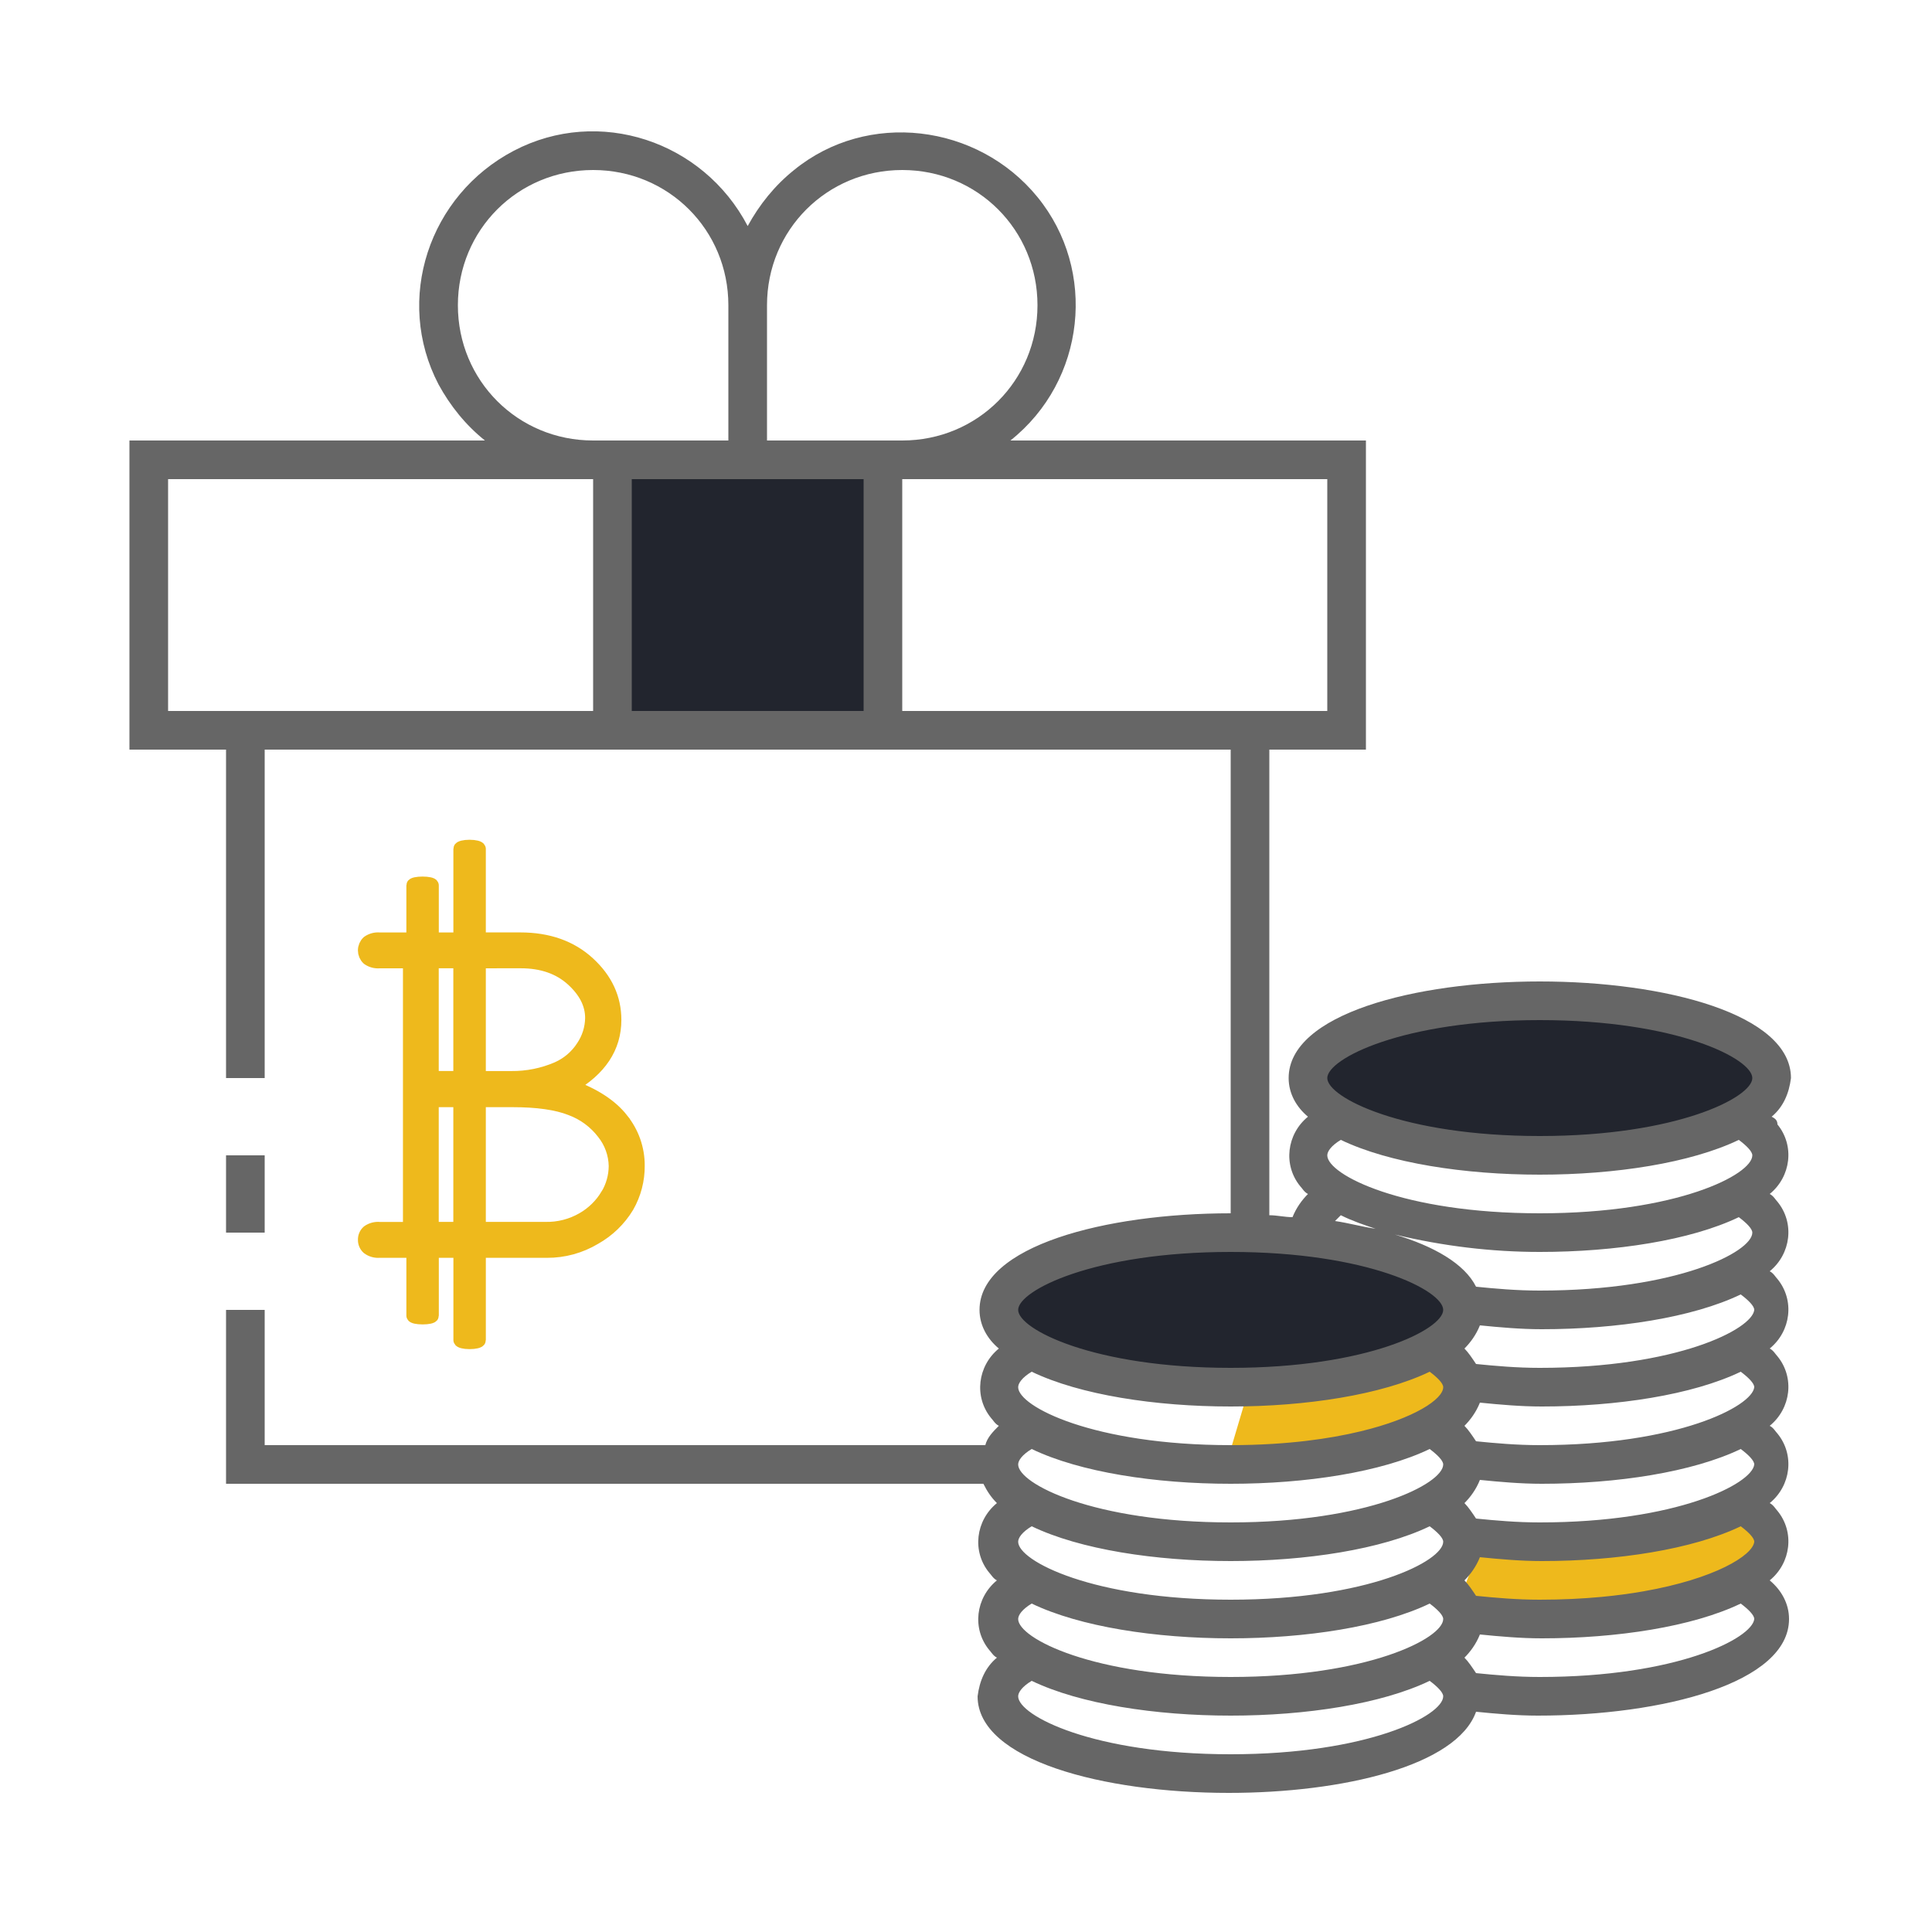
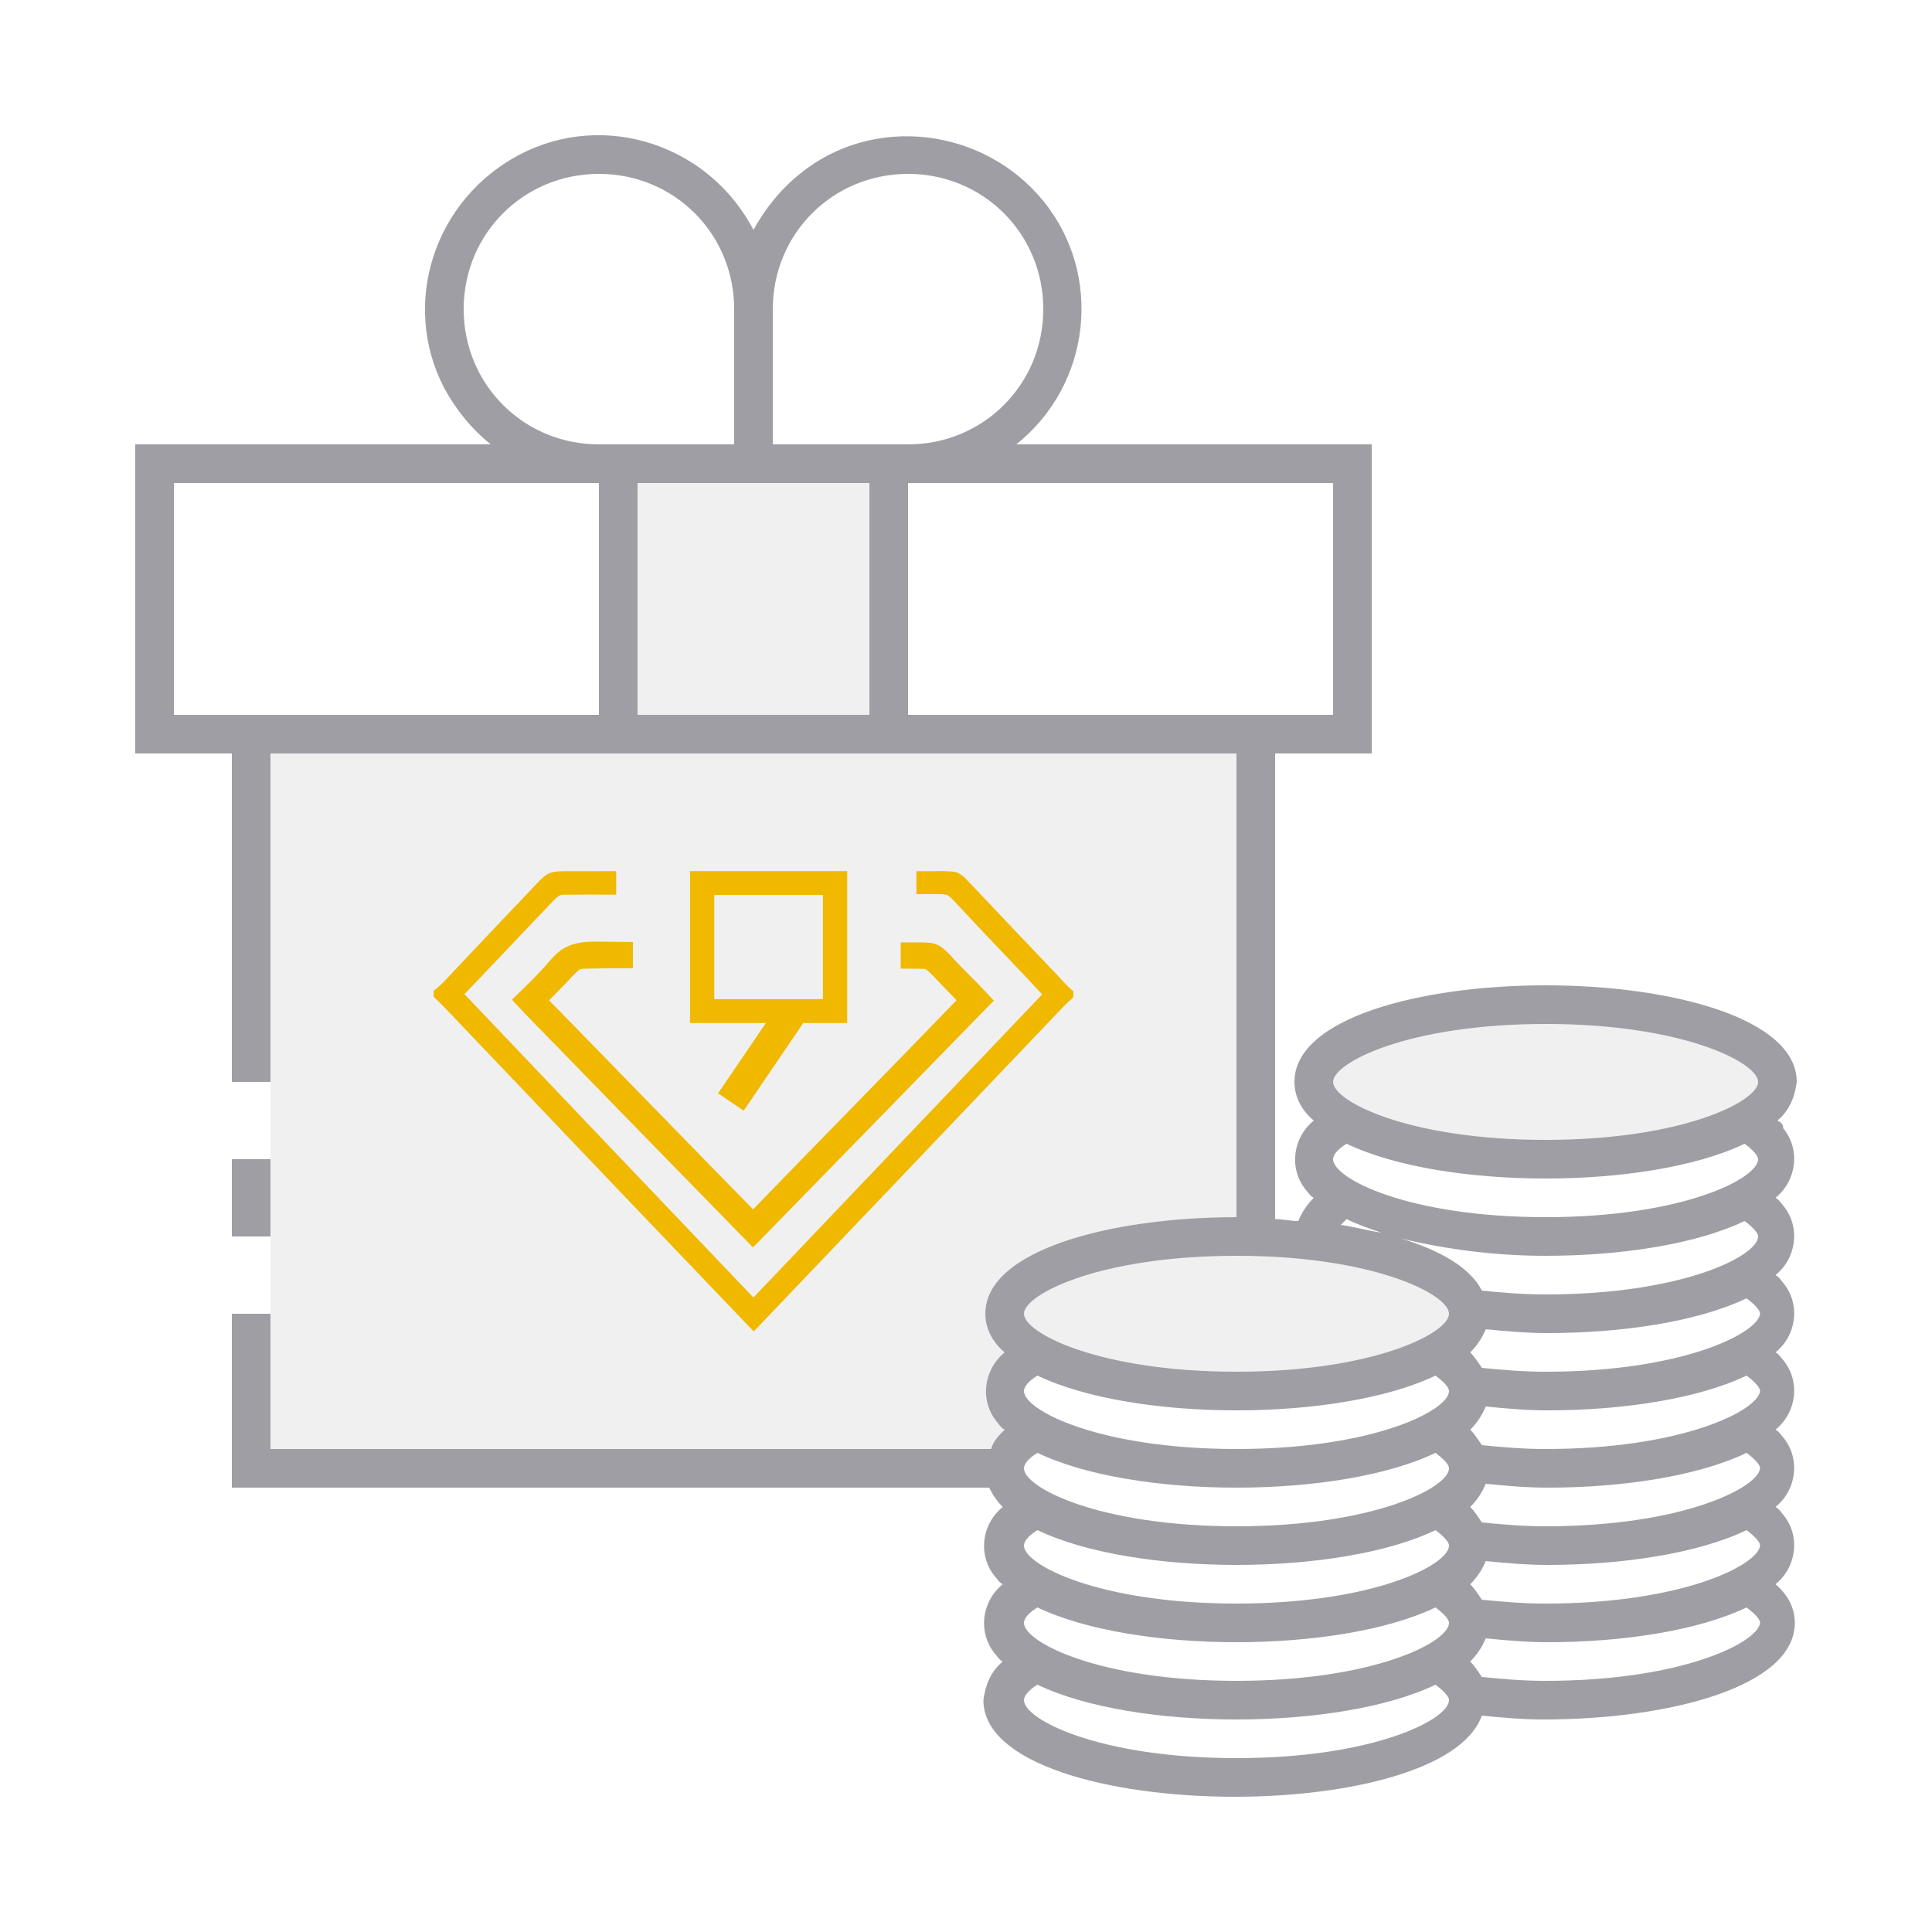
- <svg xmlns="http://www.w3.org/2000/svg" version="1.1" id="ic_staking_on" x="0px" y="0px" viewBox="0 0 100 100" style="enable-background:new 0 0 100 100;" xml:space="preserve">
-   <defs id="defs34">
-     <pattern id="EMFhbasepattern" patternUnits="userSpaceOnUse" width="6" height="6" x="0" y="0" />
-   </defs>
+ <svg xmlns="http://www.w3.org/2000/svg" version="1.1" id="ic_dark_staking_on" x="0px" y="0px" viewBox="0 0 100 100" style="enable-background:new 0 0 100 100;" xml:space="preserve">
+   <defs id="defs28">
+ 	
+ 	
+ 
+ 		
+ 		
+ 		
+ 	</defs>
  <style type="text/css" id="style2">
- 	.st0{fill:#2EA1FF;}
- 	.st1{fill:#666666;}
- 	.st2{fill:#EFEFEF;}
+ 	.st0{fill:#810890;}
+ 	.st1{fill:#A09EA5;}
</style>
-   <polygon class="st0" points="76.7,79.8 79.4,79.8 84.3,79.8 88.2,79 90.4,78.2 91.4,79.2 92,80.7 90.1,83 83.5,83.6 78.8,84.1   77.3,83.7 75.7,82.4 " id="polygon4" style="fill:#eeb91c;fill-opacity:1" />
-   <path class="st0" d="M64.6,72l8.7-1l1-0.8l1.4,2.4l-3.5,1.9c0,0-4.8,1.7-5,1.5s-3.7-0.3-3.7-0.3" id="path6" style="fill:#eeb91c;fill-opacity:1" />
-   <g id="Group_9018">
-     <g id="Group_9016" style="fill:#22252e;fill-opacity:1">
-       <path id="Ellipse_613" style="fill:#22252e;fill-opacity:1" d="M 92,56 A 12,4 0 0 1 80,60 12,4 0 0 1 68,56 12,4 0 0 1 80,52 12,4 0 0 1 92,56 Z" class="st0" />
-       <path id="Ellipse_614" style="fill:#22252e;fill-opacity:1" d="M 76,68 A 12,4 0 0 1 64,72 12,4 0 0 1 52,68 12,4 0 0 1 64,64 12,4 0 0 1 76,68 Z" class="st0" />
-       <path id="Rectangle_4669" class="st0" d="M32,24h14v14H32V24z" style="fill:#22252e;fill-opacity:1" />
-     </g>
-     <g id="Group_9017" transform="translate(-0.3,-0.2)">
-       <path id="Rectangle_4670" class="st1" d="m 12,60 h 2 v 4 h -2 z" />
-       <path id="Path_18975" class="st1" d="m 92,58 c 0.6,-0.5 0.9,-1.2 1,-2 0,-3.3 -6.5,-5 -13,-5 -6.5,0 -13,1.7 -13,5 0,0.8 0.4,1.5 1,2 -1.1,0.9 -1.3,2.5 -0.4,3.6 0.1,0.1 0.2,0.3 0.4,0.4 -0.3,0.3 -0.6,0.7 -0.8,1.2 -0.4,0 -0.8,-0.1 -1.2,-0.1 V 39 h 5 V 23 H 52.6 C 56.5,19.9 57.1,14.2 54,10.4 50.9,6.6 45.2,5.9 41.4,9 40.4,9.8 39.6,10.8 39,11.9 36.7,7.5 31.3,5.7 26.9,8 c -4.4,2.3 -6.2,7.7 -3.9,12.1 0.6,1.1 1.4,2.1 2.4,2.9 H 7 v 16 h 5 v 17 h 2 V 39 h 50 v 24 c -6.5,0 -13,1.7 -13,5 0,0.8 0.4,1.5 1,2 -1.1,0.9 -1.3,2.5 -0.4,3.6 0.1,0.1 0.2,0.3 0.4,0.4 -0.3,0.3 -0.6,0.6 -0.7,1 H 14 v -7 h -2 v 9 h 39.2 c 0.2,0.4 0.4,0.7 0.7,1 -1.1,0.9 -1.3,2.5 -0.4,3.6 0.1,0.1 0.2,0.3 0.4,0.4 -1.1,0.9 -1.3,2.5 -0.4,3.6 0.1,0.1 0.2,0.3 0.4,0.4 -0.6,0.5 -0.9,1.2 -1,2 0,3.3 6.5,5 13,5 5.9,0 11.8,-1.4 12.8,-4.2 1,0.1 2.1,0.2 3.2,0.2 6.5,0 13,-1.7 13,-5 0,-0.8 -0.4,-1.5 -1,-2 1.1,-0.9 1.3,-2.5 0.4,-3.6 C 92.2,78.3 92.1,78.1 91.9,78 93,77.1 93.2,75.5 92.3,74.4 92.2,74.3 92.1,74.1 91.9,74 93,73.1 93.2,71.5 92.3,70.4 92.2,70.3 92.1,70.1 91.9,70 93,69.1 93.2,67.5 92.3,66.4 92.2,66.3 92.1,66.1 91.9,66 93,65.1 93.2,63.5 92.3,62.4 92.2,62.3 92.1,62.1 91.9,62 93,61.1 93.2,59.5 92.3,58.4 92.3,58.2 92.2,58.1 92,58 Z M 31,37 H 9 V 25 H 31 Z M 24,16 c 0,-3.9 3.1,-7 7,-7 3.9,0 7,3.1 7,7 v 7 h -7 c -3.9,0 -7,-3.1 -7,-7 z M 45,37 H 33 V 25 H 45 Z M 40,23 v -7 c 0,-3.9 3.1,-7 7,-7 3.9,0 7,3.1 7,7 0,3.9 -3.1,7 -7,7 z m 7,14 V 25 h 22 v 12 z m 4,39 c 0,0.2 0,0.3 0.1,0.5 C 51,76.3 51,76.2 51,76 Z m 13,15 c -7.1,0 -11,-2 -11,-3 0,-0.2 0.2,-0.5 0.7,-0.8 2.5,1.2 6.4,1.8 10.3,1.8 3.9,0 7.8,-0.6 10.3,-1.8 0.4,0.3 0.7,0.6 0.7,0.8 0,1 -3.9,3 -11,3 z m 0,-4 c -7.1,0 -11,-2 -11,-3 0,-0.2 0.2,-0.5 0.7,-0.8 2.5,1.2 6.4,1.8 10.3,1.8 3.9,0 7.8,-0.6 10.3,-1.8 0.4,0.3 0.7,0.6 0.7,0.8 0,1 -3.9,3 -11,3 z m 0,-4 c -7.1,0 -11,-2 -11,-3 0,-0.2 0.2,-0.5 0.7,-0.8 2.5,1.2 6.4,1.8 10.3,1.8 3.9,0 7.8,-0.6 10.3,-1.8 0.4,0.3 0.7,0.6 0.7,0.8 0,1 -3.9,3 -11,3 z m 0,-4 c -7.1,0 -11,-2 -11,-3 0,-0.2 0.2,-0.5 0.7,-0.8 2.5,1.2 6.4,1.8 10.3,1.8 3.9,0 7.8,-0.6 10.3,-1.8 0.4,0.3 0.7,0.6 0.7,0.8 0,1 -3.9,3 -11,3 z m 0,-4 c -7.1,0 -11,-2 -11,-3 0,-0.2 0.2,-0.5 0.7,-0.8 2.5,1.2 6.4,1.8 10.3,1.8 3.9,0 7.8,-0.6 10.3,-1.8 0.4,0.3 0.7,0.6 0.7,0.8 0,0.616 -1.479,1.611 -4.274,2.285 -0.825,0.199 -1.764,0.37 -2.814,0.494 -0.551,0.066 -1.133,0.118 -1.745,0.156 C 65.482,74.977 64.759,75 64,75 Z m 0,-4 c -7.1,0 -11,-2 -11,-3 0,-1 3.9,-3 11,-3 7.1,0 11,2 11,3 0,1 -3.9,3 -11,3 z m 16,16 c -1.2,0 -2.3,-0.1 -3.3,-0.2 -0.2,-0.3 -0.4,-0.6 -0.6,-0.8 0.3,-0.3 0.6,-0.7 0.8,-1.2 1,0.1 2.1,0.2 3.2,0.2 3.9,0 7.8,-0.6 10.3,-1.8 0.4,0.3 0.7,0.6 0.7,0.8 -0.1,1 -4,3 -11.1,3 z m 0,-4 c -1.2,0 -2.3,-0.1 -3.3,-0.2 -0.2,-0.3 -0.4,-0.6 -0.6,-0.8 0.3,-0.3 0.6,-0.7 0.8,-1.2 1,0.1 2.1,0.2 3.2,0.2 3.9,0 7.8,-0.6 10.3,-1.8 0.4,0.3 0.7,0.6 0.7,0.8 -0.071,0.71 -2.055,1.923 -5.738,2.567 -0.666,0.117 -1.388,0.215 -2.163,0.288 C 82.218,82.947 81.151,83 80,83 Z m 0,-4 c -1.2,0 -2.3,-0.1 -3.3,-0.2 -0.2,-0.3 -0.4,-0.6 -0.6,-0.8 0.3,-0.3 0.6,-0.7 0.8,-1.2 1,0.1 2.1,0.2 3.2,0.2 3.9,0 7.8,-0.6 10.3,-1.8 0.4,0.3 0.7,0.6 0.7,0.8 -0.1,1 -4,3 -11.1,3 z m 0,-4 c -1.2,0 -2.3,-0.1 -3.3,-0.2 -0.2,-0.3 -0.4,-0.6 -0.6,-0.8 0.3,-0.3 0.6,-0.7 0.8,-1.2 1,0.1 2.1,0.2 3.2,0.2 3.9,0 7.8,-0.6 10.3,-1.8 0.4,0.3 0.7,0.6 0.7,0.8 -0.1,1 -4,3 -11.1,3 z m 0,-4 c -1.2,0 -2.3,-0.1 -3.3,-0.2 -0.2,-0.3 -0.4,-0.6 -0.6,-0.8 0.3,-0.3 0.6,-0.7 0.8,-1.2 1,0.1 2.1,0.2 3.2,0.2 3.9,0 7.8,-0.6 10.3,-1.8 0.4,0.3 0.7,0.6 0.7,0.8 -0.1,1 -4,3 -11.1,3 z m 0,-4 c -1.2,0 -2.3,-0.1 -3.3,-0.2 -0.6,-1.2 -2.2,-2.1 -4.2,-2.7 2.5,0.6 5,0.9 7.5,0.9 3.9,0 7.8,-0.6 10.3,-1.8 0.4,0.3 0.7,0.6 0.7,0.8 0,1 -3.9,3 -11,3 z m -10.6,-3.6 0.3,-0.3 c 0.6,0.3 1.2,0.5 1.8,0.7 -0.7,-0.1 -1.4,-0.3 -2.1,-0.4 z M 80,63 c -7.1,0 -11,-2 -11,-3 0,-0.2 0.2,-0.5 0.7,-0.8 2.5,1.2 6.4,1.8 10.3,1.8 3.9,0 7.8,-0.6 10.3,-1.8 0.4,0.3 0.7,0.6 0.7,0.8 0,1 -3.9,3 -11,3 z m 0,-4 c -7.1,0 -11,-2 -11,-3 0,-1 3.9,-3 11,-3 7.1,0 11,2 11,3 0,1 -3.9,3 -11,3 z" style="fill:#666666" />
-     </g>
+   <ellipse id="Ellipse_640" class="st0" cx="80" cy="56" rx="12" ry="4" style="fill:#a09ea5;fill-opacity:0.149" />
+   <ellipse id="Ellipse_641" class="st0" cx="64" cy="68" rx="12" ry="4" style="fill:#a09ea5;fill-opacity:0.149" />
+   <path id="Rectangle_4706" class="st0" d="M 32,24 H 46 V 38 H 32 Z" style="fill:#a09ea5;fill-opacity:0.149" />
+   <g id="Group_9052">
+     <path style="fill:#a09ea5" d="m 12,60 h 2 v 4 h -2 z" class="st1" id="Rectangle_4707" />
+     <path style="fill:#a09ea5" d="m 92,58 c 0.6,-0.5 0.9,-1.2 1,-2 0,-3.3 -6.5,-5 -13,-5 -6.5,0 -13,1.7 -13,5 0,0.8 0.4,1.5 1,2 -1.1,0.9 -1.3,2.5 -0.4,3.6 0.1,0.1 0.2,0.3 0.4,0.4 -0.3,0.3 -0.6,0.7 -0.8,1.2 -0.4,0 -0.8,-0.1 -1.2,-0.1 V 39 h 5 V 23 H 52.6 C 56.5,19.9 57.1,14.2 54,10.4 50.9,6.6 45.2,5.9 41.4,9 40.4,9.8 39.6,10.8 39,11.9 36.7,7.5 31.3,5.7 26.9,8 c -4.4,2.3 -6.2,7.7 -3.9,12.1 0.6,1.1 1.4,2.1 2.4,2.9 H 7 v 16 h 5 v 17 h 2 V 39 h 50 v 24 c -6.5,0 -13,1.7 -13,5 0,0.8 0.4,1.5 1,2 -1.1,0.9 -1.3,2.5 -0.4,3.6 0.1,0.1 0.2,0.3 0.4,0.4 -0.3,0.3 -0.6,0.6 -0.7,1 H 14 v -7 h -2 v 9 h 39.2 c 0.2,0.4 0.4,0.7 0.7,1 -1.1,0.9 -1.3,2.5 -0.4,3.6 0.1,0.1 0.2,0.3 0.4,0.4 -1.1,0.9 -1.3,2.5 -0.4,3.6 0.1,0.1 0.2,0.3 0.4,0.4 -0.6,0.5 -0.9,1.2 -1,2 0,3.3 6.5,5 13,5 5.9,0 11.8,-1.4 12.8,-4.2 1,0.1 2.1,0.2 3.2,0.2 6.5,0 13,-1.7 13,-5 0,-0.8 -0.4,-1.5 -1,-2 1.1,-0.9 1.3,-2.5 0.4,-3.6 C 92.2,78.3 92.1,78.1 91.9,78 93,77.1 93.2,75.5 92.3,74.4 92.2,74.3 92.1,74.1 91.9,74 93,73.1 93.2,71.5 92.3,70.4 92.2,70.3 92.1,70.1 91.9,70 93,69.1 93.2,67.5 92.3,66.4 92.2,66.3 92.1,66.1 91.9,66 93,65.1 93.2,63.5 92.3,62.4 92.2,62.3 92.1,62.1 91.9,62 93,61.1 93.2,59.5 92.3,58.4 92.3,58.2 92.2,58.1 92,58 Z M 31,37 H 9 V 25 H 31 Z M 24,16 c 0,-3.9 3.1,-7 7,-7 3.9,0 7,3.1 7,7 v 7 h -7 c -3.9,0 -7,-3.1 -7,-7 z M 45,37 H 33 V 25 H 45 Z M 40,23 v -7 c 0,-3.9 3.1,-7 7,-7 3.9,0 7,3.1 7,7 0,3.9 -3.1,7 -7,7 z m 7,14 V 25 h 22 v 12 z m 4,39 c 0,0.2 0,0.3 0.1,0.5 C 51,76.3 51,76.2 51,76 Z m 13,15 c -7.1,0 -11,-2 -11,-3 0,-0.2 0.2,-0.5 0.7,-0.8 2.5,1.2 6.4,1.8 10.3,1.8 3.9,0 7.8,-0.6 10.3,-1.8 0.4,0.3 0.7,0.6 0.7,0.8 0,1 -3.9,3 -11,3 z m 0,-4 c -7.1,0 -11,-2 -11,-3 0,-0.2 0.2,-0.5 0.7,-0.8 2.5,1.2 6.4,1.8 10.3,1.8 3.9,0 7.8,-0.6 10.3,-1.8 0.4,0.3 0.7,0.6 0.7,0.8 0,1 -3.9,3 -11,3 z m 0,-4 c -7.1,0 -11,-2 -11,-3 0,-0.2 0.2,-0.5 0.7,-0.8 2.5,1.2 6.4,1.8 10.3,1.8 3.9,0 7.8,-0.6 10.3,-1.8 0.4,0.3 0.7,0.6 0.7,0.8 0,1 -3.9,3 -11,3 z m 0,-4 c -7.1,0 -11,-2 -11,-3 0,-0.2 0.2,-0.5 0.7,-0.8 2.5,1.2 6.4,1.8 10.3,1.8 3.9,0 7.8,-0.6 10.3,-1.8 0.4,0.3 0.7,0.6 0.7,0.8 0,1 -3.9,3 -11,3 z m 0,-4 c -7.1,0 -11,-2 -11,-3 0,-0.2 0.2,-0.5 0.7,-0.8 2.5,1.2 6.4,1.8 10.3,1.8 3.9,0 7.8,-0.6 10.3,-1.8 0.4,0.3 0.7,0.6 0.7,0.8 0,1 -3.9,3 -11,3 z m 0,-4 c -7.1,0 -11,-2 -11,-3 0,-1 3.9,-3 11,-3 7.1,0 11,2 11,3 0,1 -3.9,3 -11,3 z m 16,16 c -1.2,0 -2.3,-0.1 -3.3,-0.2 -0.2,-0.3 -0.4,-0.6 -0.6,-0.8 0.3,-0.3 0.6,-0.7 0.8,-1.2 1,0.1 2.1,0.2 3.2,0.2 3.9,0 7.8,-0.6 10.3,-1.8 0.4,0.3 0.7,0.6 0.7,0.8 -0.1,1 -4,3 -11.1,3 z m 0,-4 c -1.2,0 -2.3,-0.1 -3.3,-0.2 -0.2,-0.3 -0.4,-0.6 -0.6,-0.8 0.3,-0.3 0.6,-0.7 0.8,-1.2 1,0.1 2.1,0.2 3.2,0.2 3.9,0 7.8,-0.6 10.3,-1.8 0.4,0.3 0.7,0.6 0.7,0.8 -0.1,1 -4,3 -11.1,3 z m 0,-4 c -1.2,0 -2.3,-0.1 -3.3,-0.2 -0.2,-0.3 -0.4,-0.6 -0.6,-0.8 0.3,-0.3 0.6,-0.7 0.8,-1.2 1,0.1 2.1,0.2 3.2,0.2 3.9,0 7.8,-0.6 10.3,-1.8 0.4,0.3 0.7,0.6 0.7,0.8 -0.1,1 -4,3 -11.1,3 z m 0,-4 c -1.2,0 -2.3,-0.1 -3.3,-0.2 -0.2,-0.3 -0.4,-0.6 -0.6,-0.8 0.3,-0.3 0.6,-0.7 0.8,-1.2 1,0.1 2.1,0.2 3.2,0.2 3.9,0 7.8,-0.6 10.3,-1.8 0.4,0.3 0.7,0.6 0.7,0.8 -0.1,1 -4,3 -11.1,3 z m 0,-4 c -1.2,0 -2.3,-0.1 -3.3,-0.2 -0.2,-0.3 -0.4,-0.6 -0.6,-0.8 0.3,-0.3 0.6,-0.7 0.8,-1.2 1,0.1 2.1,0.2 3.2,0.2 3.9,0 7.8,-0.6 10.3,-1.8 0.4,0.3 0.7,0.6 0.7,0.8 -0.1,1 -4,3 -11.1,3 z m 0,-4 c -1.2,0 -2.3,-0.1 -3.3,-0.2 -0.6,-1.2 -2.2,-2.1 -4.2,-2.7 2.5,0.6 5,0.9 7.5,0.9 3.9,0 7.8,-0.6 10.3,-1.8 0.4,0.3 0.7,0.6 0.7,0.8 0,1 -3.9,3 -11,3 z M 69.4,63.4 c 0.1,-0.1 0.2,-0.2 0.3,-0.3 0.6,0.3 1.2,0.5 1.8,0.7 -0.7,-0.1 -1.4,-0.3 -2.1,-0.4 z M 80,63 c -7.1,0 -11,-2 -11,-3 0,-0.2 0.2,-0.5 0.7,-0.8 2.5,1.2 6.4,1.8 10.3,1.8 3.9,0 7.8,-0.6 10.3,-1.8 0.4,0.3 0.7,0.6 0.7,0.8 0,1 -3.9,3 -11,3 z m 0,-4 c -7.1,0 -11,-2 -11,-3 0,-1 3.9,-3 11,-3 7.1,0 11,2 11,3 0,1 -3.9,3 -11,3 z" class="st1" id="Path_19001" />
  </g>
-   <path class="cls-1" d="m 32.187,57.95 q -0.842,-1.076 -2.65,-1.724 2.276,-1.308 2.276,-3.436 0,-1.683 -1.359,-2.931 -1.359,-1.248 -3.524,-1.248 H 24.797 V 43.937 c 0,-0.067 -0.221,-0.122 -0.493,-0.122 -0.272,0 -0.488,0.054 -0.488,0.121 v 4.676 h -1.453 v -2.786 c 0,-0.06 -0.221,-0.106 -0.493,-0.106 -0.272,0 -0.488,0.046 -0.488,0.105 v 2.788 h -1.734 a 0.887,0.887 0 0 0 -0.593,0.158 0.581,0.581 0 0 0 0,0.842 0.887,0.887 0 0 0 0.593,0.158 H 21.206 v 13.825 h -1.558 a 0.887,0.887 0 0 0 -0.593,0.158 0.535,0.535 0 0 0 -0.179,0.42 0.541,0.541 0 0 0 0.179,0.414 0.86,0.86 0 0 0 0.593,0.166 h 1.735 v 3.343 c 0,0.058 0.217,0.105 0.483,0.105 h 0.02 c 0.265,0 0.478,-0.047 0.478,-0.103 v -3.343 h 1.453 v 4.606 c 0,0.065 0.215,0.119 0.481,0.119 h 0.022 c 0.263,0 0.478,-0.052 0.478,-0.118 v -4.607 h 3.511 a 4.763,4.763 0 0 0 2.471,-0.676 4.588,4.588 0 0 0 1.69,-1.635 4.174,4.174 0 0 0 0.552,-2.118 3.766,3.766 0 0 0 -0.836,-2.375 z M 26.955,49.769 q 1.642,0 2.663,0.919 1.02,0.919 1.017,2.007 a 2.735,2.735 0 0 1 -0.469,1.49 3.007,3.007 0 0 1 -1.308,1.118 5.876,5.876 0 0 1 -2.401,0.483 H 24.797 v -6.016 z m -3.142,0 v 6.016 h -1.453 v -6.016 z m -1.453,13.825 v -6.636 h 1.453 v 6.636 z m 9.065,-1.725 a 3.513,3.513 0 0 1 -1.256,1.228 3.709,3.709 0 0 1 -1.946,0.497 H 24.797 v -6.636 h 1.734 q 1.917,0 3.007,0.427 a 3.766,3.766 0 0 1 1.703,1.256 2.837,2.837 0 0 1 0.615,1.711 2.965,2.965 0 0 1 -0.427,1.517 z" id="path6-2" style="fill:#eeb91c;stroke:#eeb91c;stroke-width:0.698;stroke-miterlimit:4;stroke-dasharray:none;stroke-opacity:1" />
+   <path style="fill:#a09ea5;fill-opacity:0.149;stroke-width:1.517" d="m 14,39 v 17 12 7 H 51.301 C 51.401,74.6 51.7,74.3 52,74 51.8,73.9 51.7,73.7 51.6,73.6 50.7,72.5 50.9,70.9 52,70 51.4,69.5 51,68.8 51,68 51,64.7 57.5,63 64,63 V 39 Z" id="rect20" />
+   <g transform="matrix(0.06686202,0,0,0.06570665,21.64015,39.14709)" id="g832" style="fill:#00ffff;fill-opacity:1;stroke:#000000;stroke-opacity:0">
+     <path d="m 402.719,94.847 a 128.328,135.915 0 0 0 -4.558,0.131 h -7.917 v 9.101 c 3.453,-0.006 6.902,-0.015 10.356,-0.043 3.516,0.076 7.397,-0.097 10.699,1.089 2.942,1.414 5.371,4.206 7.596,6.532 23.208,25.538 47.138,50.378 70.332,75.901 C 412.679,269.29 336.142,351.062 259.594,432.855 182.912,351.092 106.296,269.243 29.748,187.318 52.683,163.072 75.232,138.548 98.197,114.226 c 4.191,-4.135 7.856,-9.902 14.357,-9.689 12.078,-0.168 24.205,-0.061 36.332,-0.043 v -9.558 h -7.425 v 0.043 h -20.306 c -5.239,0.046 -10.681,-0.339 -15.791,0.588 -3.33,0.684 -6.062,3.472 -8.388,5.813 -22.075,23.608 -44.086,47.143 -66.031,70.872 -4.607,4.895 -9.175,10.453 -14.443,14.588 v 0.61 c 12.142,12.07 23.471,24.976 35.326,37.319 69.257,74.051 138.578,147.973 207.979,221.76 76.73,-81.793 153.414,-163.629 230.039,-245.493 4.306,-4.515 8.245,-9.06 12.924,-13.195 v -0.718 c -4.349,-3.937 -8.228,-8.433 -12.175,-12.781 -22.964,-24.611 -46.063,-49.137 -68.898,-73.855 -2.139,-2.143 -4.645,-4.696 -7.746,-5.182 a 128.328,135.915 0 0 0 -10.313,-0.457 128.328,135.915 0 0 0 -0.92,0 z" style="opacity:1;fill:#f0b900;fill-opacity:1;stroke:#f0b900;stroke-width:8.951;stroke-miterlimit:4;stroke-dasharray:none;stroke-opacity:1" id="path8" />
+     <path d="m 12.885,14.98 c -0.655,0.007 -1.318,0.067 -1.893,0.4 -0.522,0.296 -0.903,0.835 -1.305,1.273 -0.613,0.674 -1.267,1.315 -1.924,1.953 0.993,1.067 2.039,2.1 3.055,3.152 4.418,4.542 8.845,9.081 13.281,13.617 5.44,-5.582 10.883,-11.161 16.328,-16.736 -0.819,-0.893 -1.704,-1.719 -2.518,-2.596 a 5.084,5.163 0 0 0 -0.832,-0.801 c -0.312,-0.208 -0.737,-0.197 -1.1,-0.207 h -0.943 v 0.857 c 0.36,0.004 0.72,0.008 1.08,0.008 0.467,-0.013 0.71,0.313 1.018,0.602 0.675,0.709 1.362,1.418 2.049,2.115 -5.002,5.185 -10.066,10.32 -15.076,15.5 C 19.408,29.326 14.74,24.514 10.051,19.711 9.71,19.361 9.328,19.016 9.053,18.615 9.425,18.131 9.906,17.715 10.318,17.268 c 0.407,-0.403 0.775,-0.86 1.223,-1.219 0.194,-0.158 0.419,-0.137 0.656,-0.156 0.972,-0.026 1.945,-0.034 2.918,-0.035 V 15 C 14.372,14.99 13.629,14.98 12.885,14.98 Z" transform="matrix(10.95526,0,0,11.1479,-4.731411,-15.45822)" style="opacity:1;fill:#f0b900;fill-opacity:1;stroke:#f0b900;stroke-width:1;stroke-miterlimit:4;stroke-dasharray:none;stroke-opacity:1" id="path14" />
+     <rect y="99.84" x="219.902" height="100.854" width="102.886" id="rect993" style="fill:none;fill-opacity:1;stroke:#f0b900;stroke-width:18.787;stroke-miterlimit:4;stroke-dasharray:none;stroke-opacity:1" />
+     <rect transform="matrix(0.5552473,-0.8316853,0.8225793,0.5686504,0,0)" y="347.228" x="-79.677" height="10.82" width="70.781" id="rect1007" style="fill:#1a1a1a;fill-opacity:1;stroke:#f0b900;stroke-width:13.262;stroke-miterlimit:4;stroke-dasharray:none;stroke-opacity:1" />
+   </g>
</svg>
